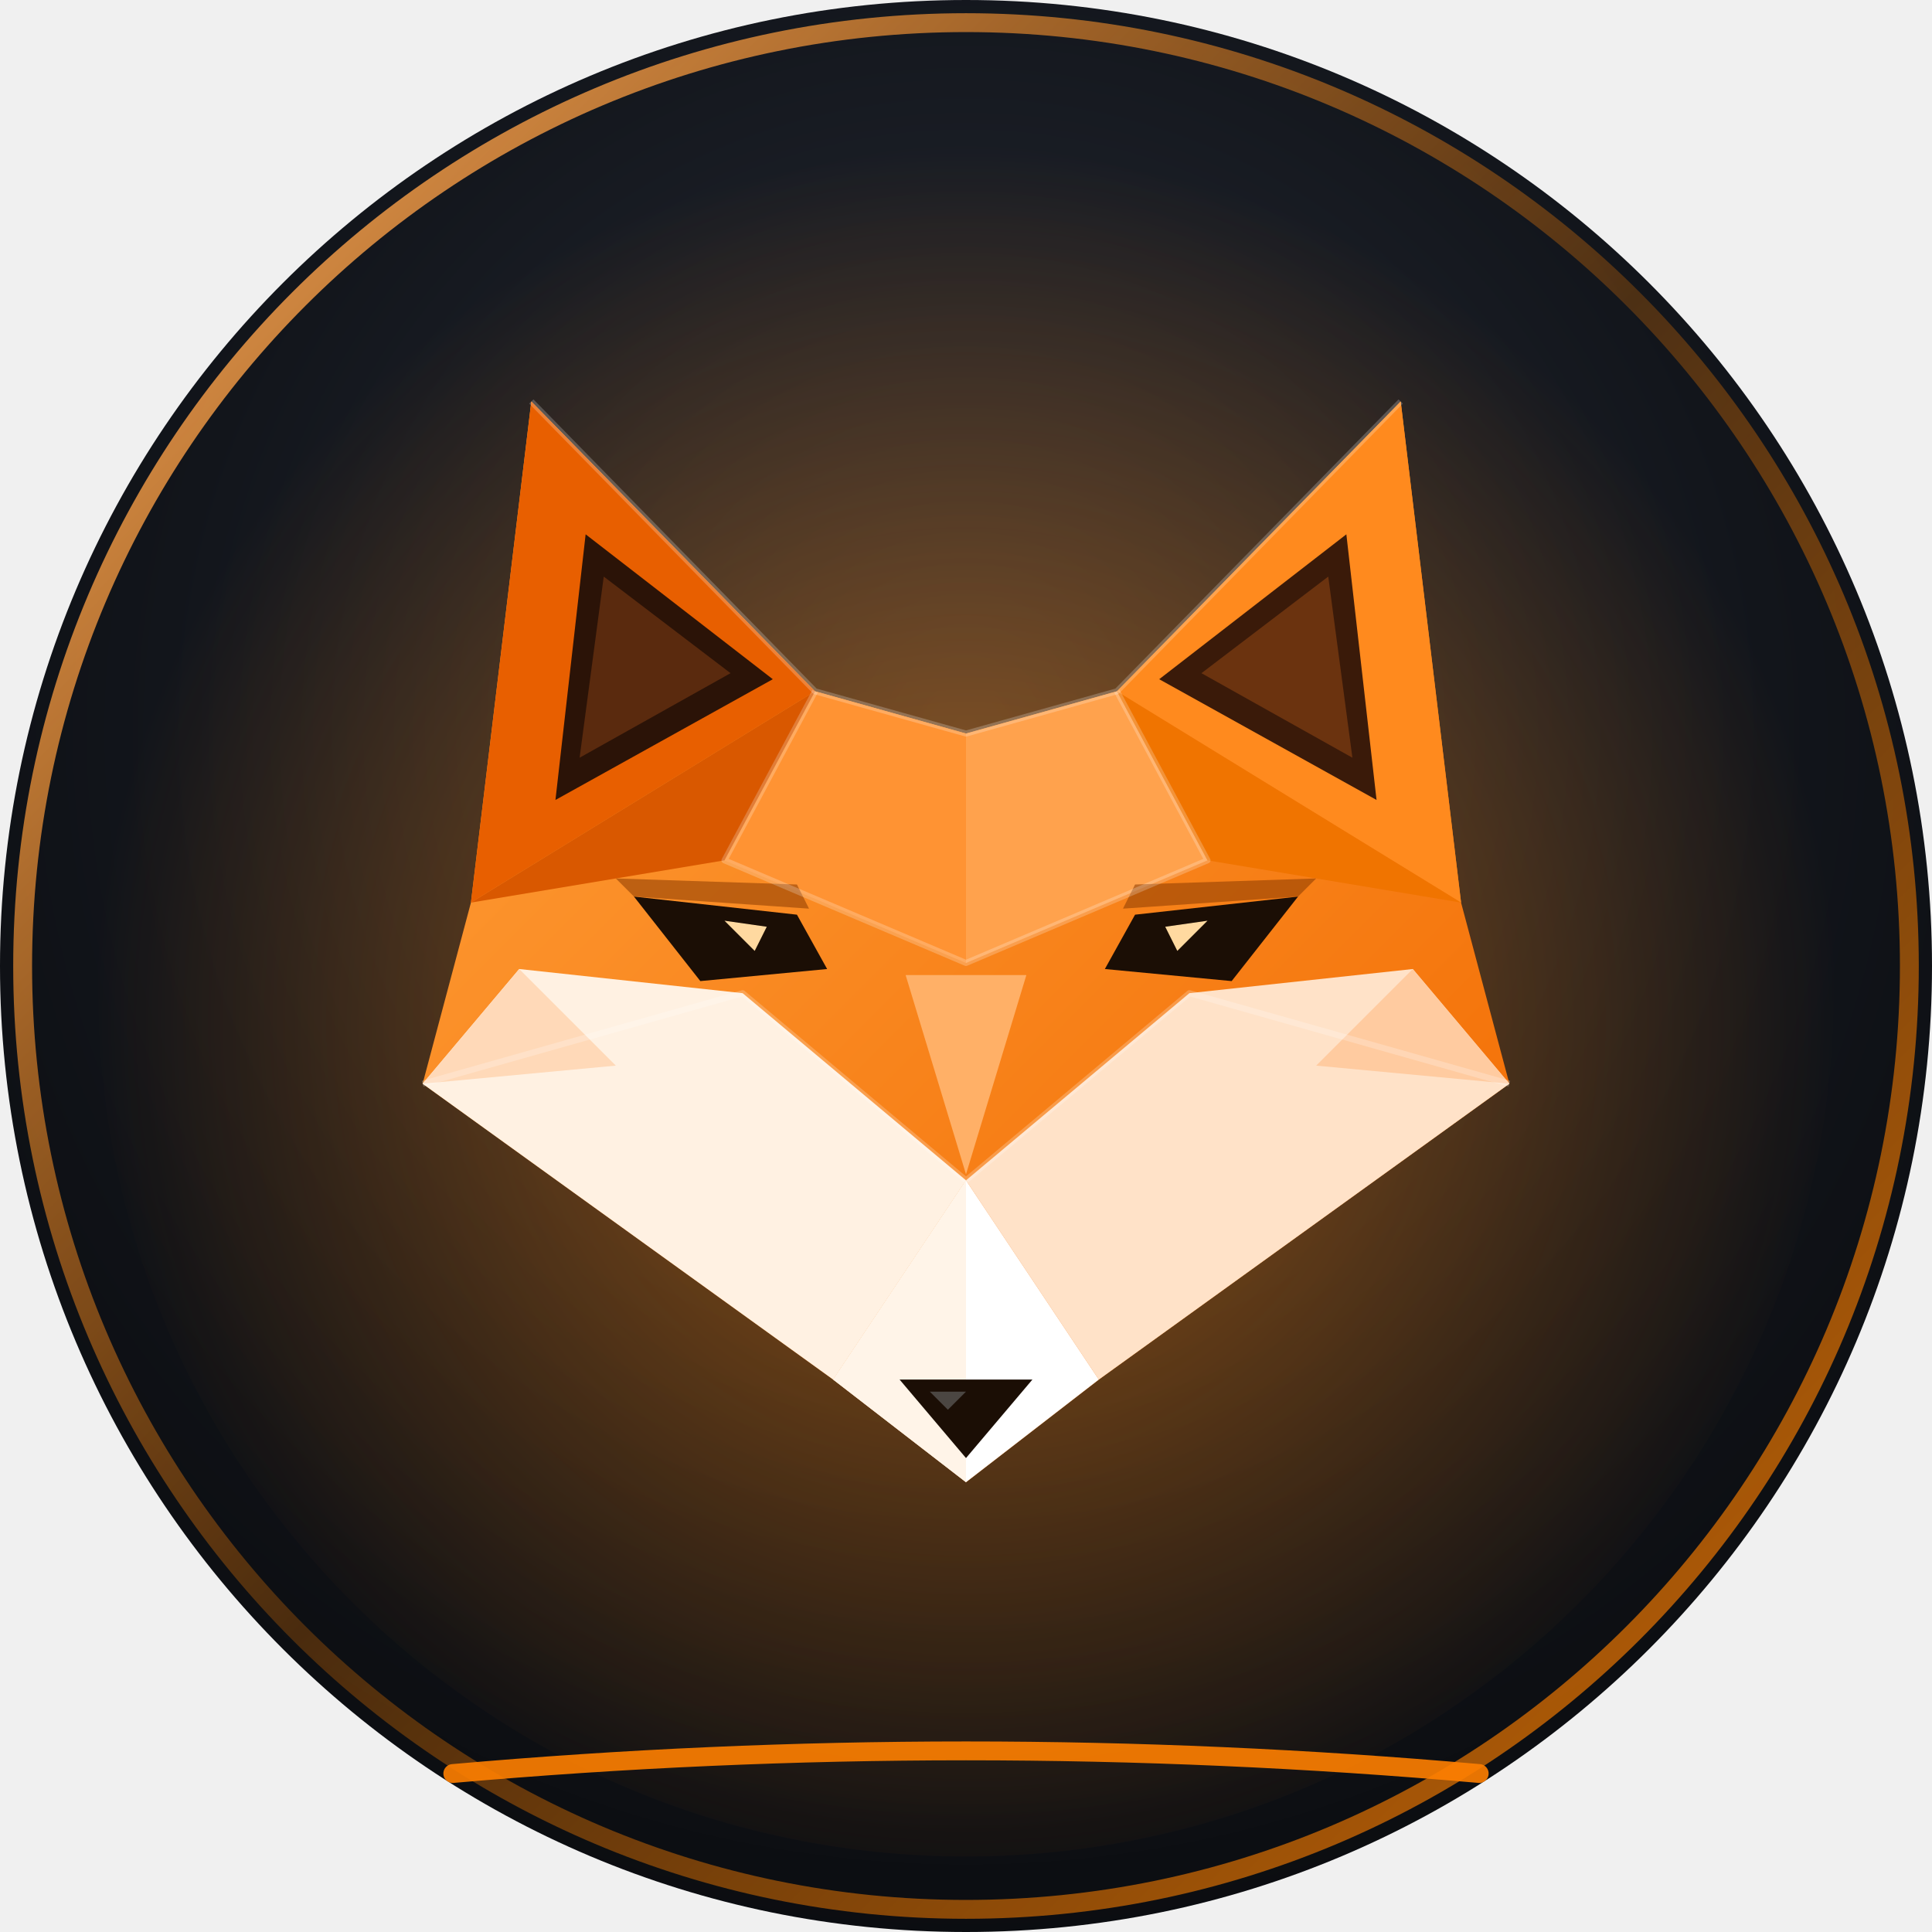
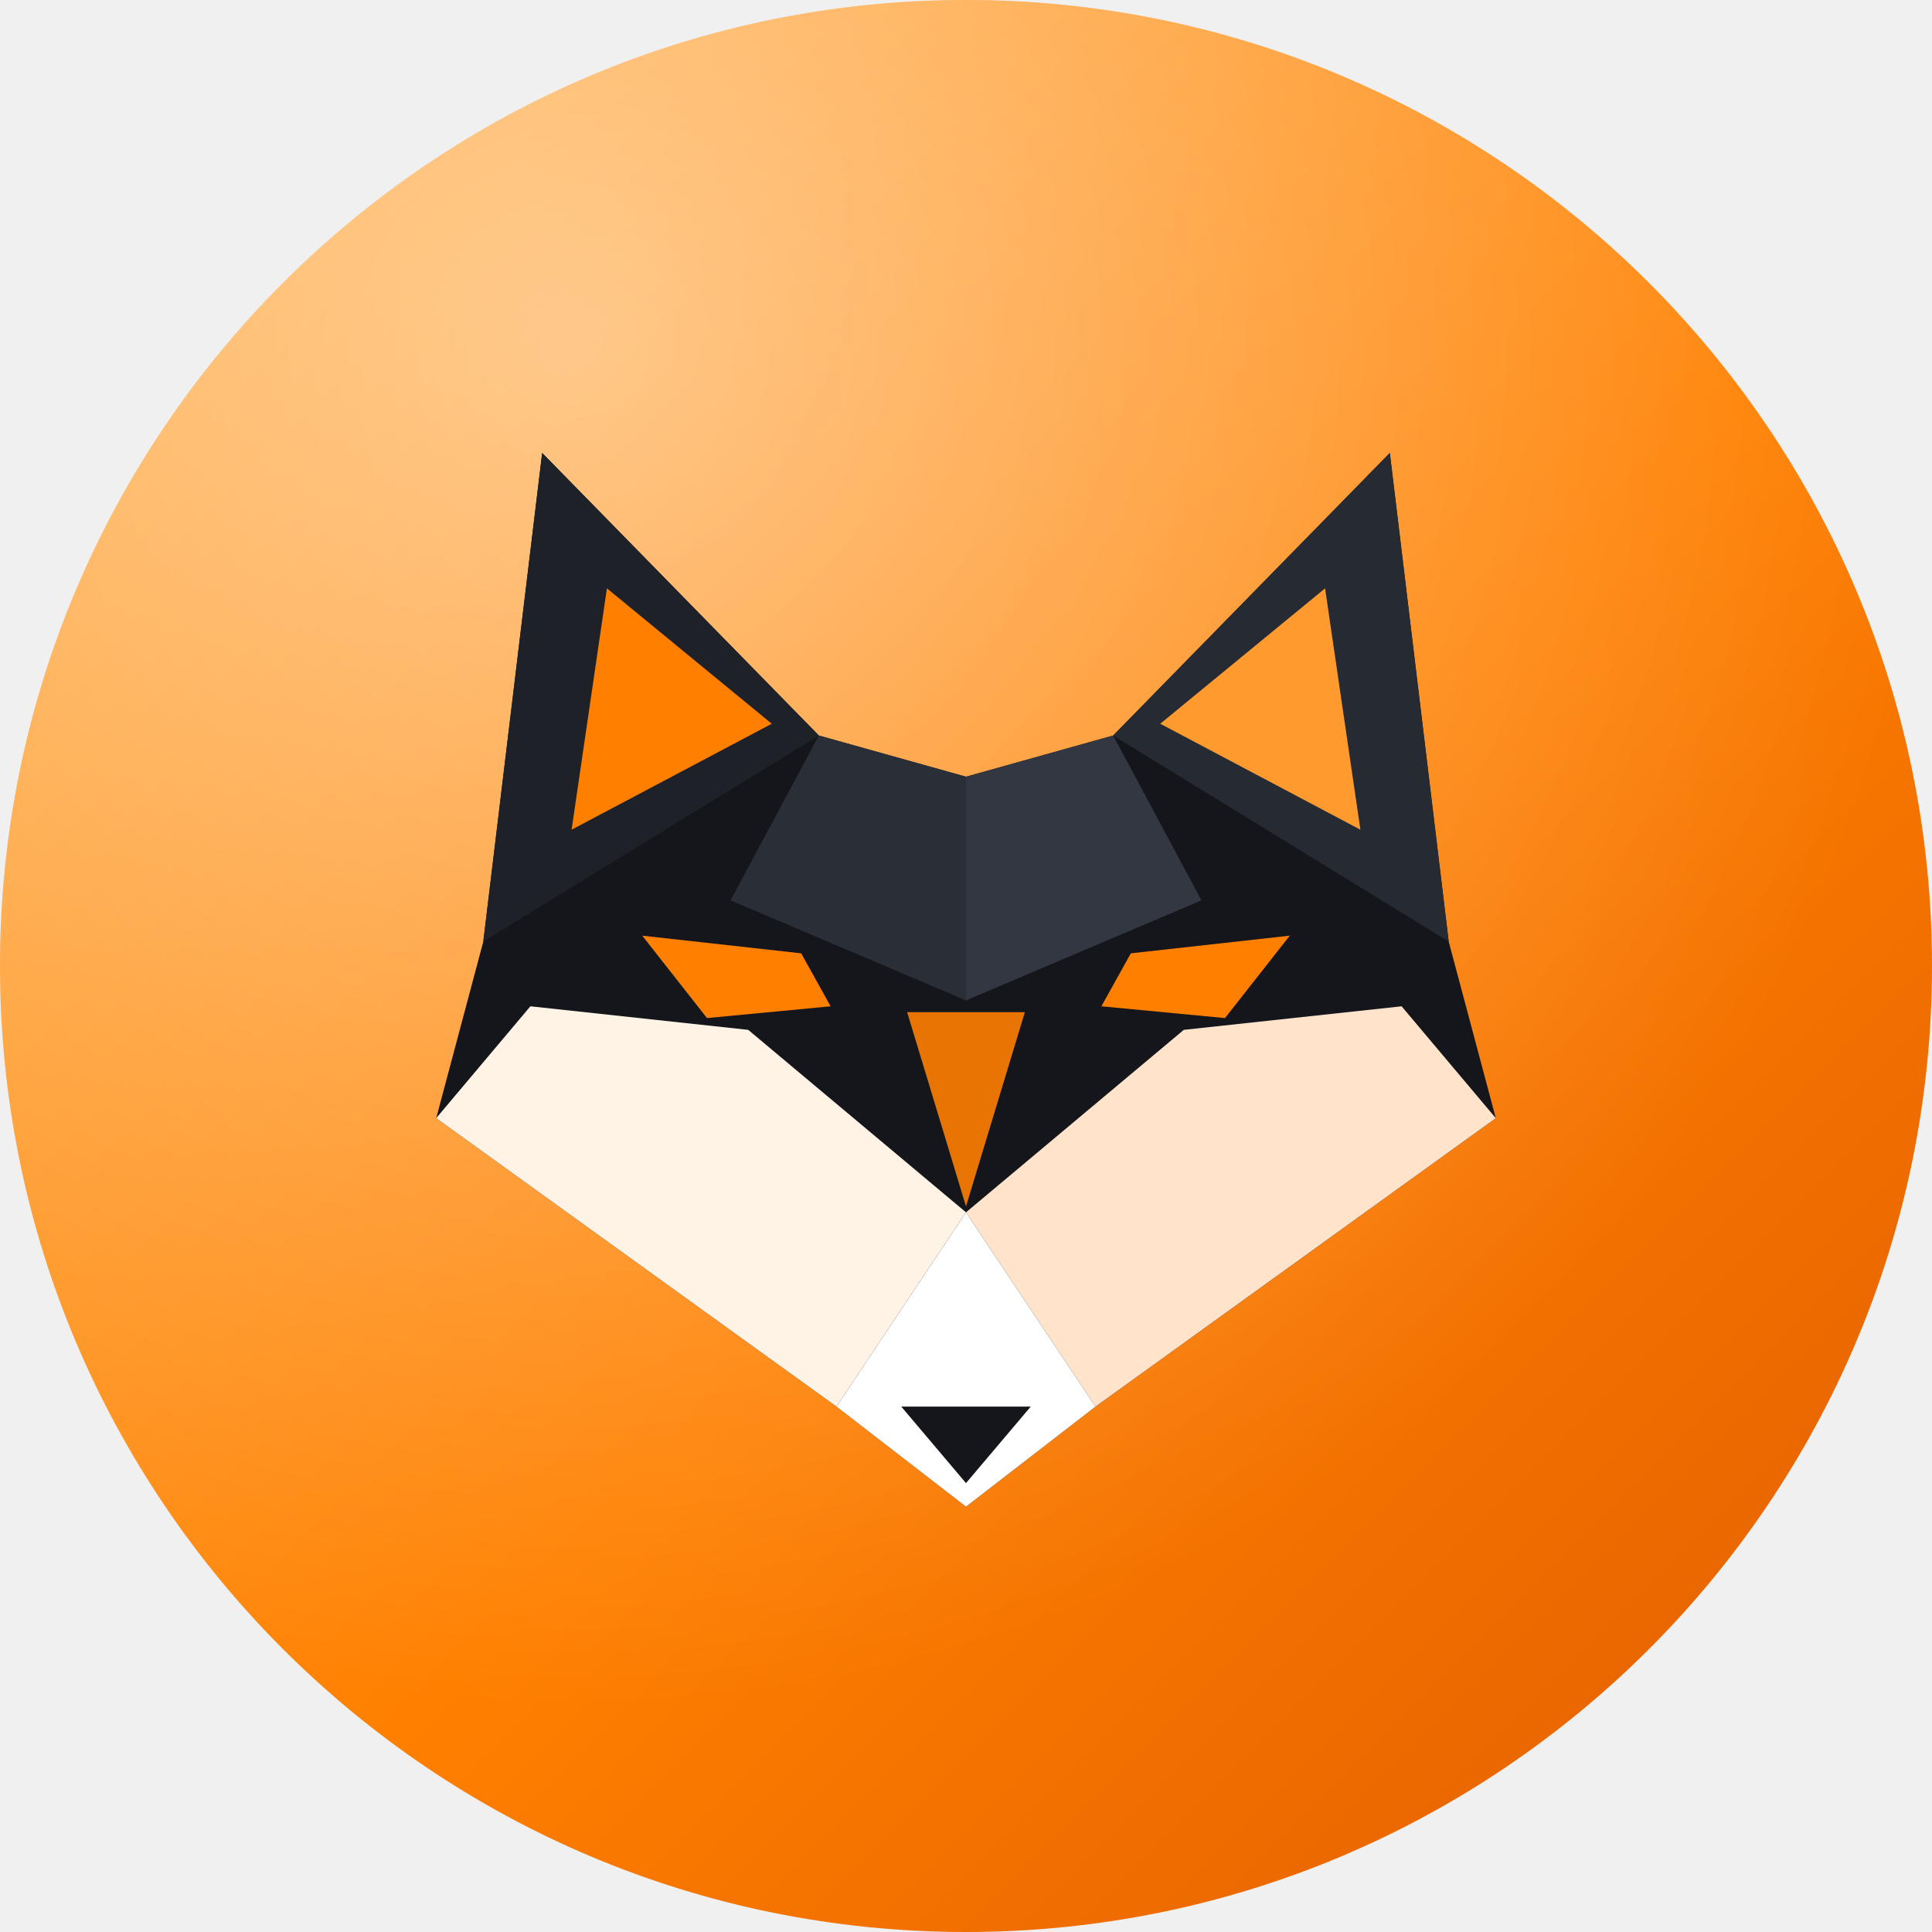
<svg xmlns="http://www.w3.org/2000/svg" viewBox="0 0 512 512" width="512" height="512">
  <defs>
-     <linearGradient id="fur" x1="0" y1="0" x2="1" y2="1">
-       <stop offset="0" stop-color="#FFA03A" />
-       <stop offset="1" stop-color="#F26A00" />
+     <linearGradient id="pap" x1="0" y1="0" x2="1" y2="1">
+       <stop offset="0" stop-color="#FFB04A" />
+       <stop offset=".55" stop-color="#FF8000" />
+       <stop offset="1" stop-color="#E05A00" />
    </linearGradient>
-     <radialGradient id="bgrad" cx="50%" cy="38%" r="75%">
-       <stop offset="0" stop-color="#2A2F3A" />
-       <stop offset=".55" stop-color="#12151B" />
-       <stop offset="1" stop-color="#07080A" />
+     <radialGradient id="shine" cx="30%" cy="18%" r="70%">
+       <stop offset="0" stop-color="#FFFFFF" stop-opacity=".45" />
+       <stop offset="1" stop-color="#FFFFFF" stop-opacity="0" />
    </radialGradient>
-     <radialGradient id="glow" cx="50%" cy="52%" r="50%">
-       <stop offset="0" stop-color="#FF8000" stop-opacity=".55" />
-       <stop offset="1" stop-color="#FF8000" stop-opacity="0" />
-     </radialGradient>
-     <linearGradient id="ring" x1="0" y1="0" x2="1" y2="1">
-       <stop offset="0" stop-color="#FFB066" />
-       <stop offset=".5" stop-color="#FF8000" stop-opacity=".25" />
-       <stop offset="1" stop-color="#FF8000" stop-opacity=".8" />
-     </linearGradient>
  </defs>
-   <rect width="512" height="512" rx="256" fill="url(#bgrad)" />
-   <rect x="6" y="6" width="500" height="500" rx="250" fill="none" stroke="url(#ring)" stroke-width="5" />
-   <circle cx="256" cy="262" r="230" fill="url(#glow)" />
-   <g transform="translate(256 252) scale(.8) translate(-256 -262)">
-     <g id="foxhead">
-       <polygon points="112,80 206,176 256,190 306,176 400,80 420,246 436,306 300,404 256,438 212,404 76,306 92,246" fill="url(#fur)" />
-       <polygon points="112,80 206,176 92,246" fill="#E85F00" />
-       <polygon points="400,80 306,176 420,246" fill="#FF8A1E" />
-       <polygon points="130,124 192,172 120,212" fill="#2B1307" />
-       <polygon points="382,124 320,172 392,212" fill="#3A1A09" />
-       <polygon points="136,138 178,170 128,198" fill="#5A2A0E" />
-       <polygon points="376,138 334,170 384,198" fill="#6B330F" />
-       <polygon points="206,176 256,190 256,266 176,232" fill="#FF9333" />
-       <polygon points="306,176 256,190 256,266 336,232" fill="#FFA24D" />
-       <polygon points="92,246 206,176 176,232" fill="#D95800" />
-       <polygon points="420,246 306,176 336,232" fill="#F07400" />
-       <polygon points="236,270 276,270 256,336" fill="#FFB067" />
-       <polygon points="76,306 108,268 182,276 256,338 212,404" fill="#FFF1E2" />
-       <polygon points="436,306 404,268 330,276 256,338 300,404" fill="#FFE2C8" />
-       <polygon points="76,306 108,268 140,300" fill="#FFD9B8" />
-       <polygon points="436,306 404,268 372,300" fill="#FFCBA0" />
+   <rect width="512" height="512" rx="256" fill="url(#pap)" />
+   <rect width="512" height="512" rx="256" fill="url(#shine)" />
+   <g transform="translate(256 262) scale(.78) translate(-256 -262)">
+     <g id="foxicon">
+       <polygon points="112,80 206,176 256,190 306,176 400,80 420,246 436,306 300,404 256,438 212,404 76,306 92,246" fill="#14161B" />
+       <polygon points="112,80 206,176 92,246" fill="#1E2128" />
+       <polygon points="400,80 306,176 420,246" fill="#262A32" />
+       <polygon points="134,126 190,172 122,208" fill="#FF8000" />
+       <polygon points="378,126 322,172 390,208" fill="#FF9A2E" />
+       <polygon points="206,176 256,190 256,266 176,232" fill="#2A2E37" />
+       <polygon points="306,176 256,190 256,266 336,232" fill="#323742" />
+       <polygon points="76,306 108,268 182,276 256,338 212,404" fill="#FFF3E6" />
+       <polygon points="436,306 404,268 330,276 256,338 300,404" fill="#FFE3CB" />
      <polygon points="212,404 256,338 300,404 256,438" fill="#FFFFFF" />
-       <polygon points="212,404 256,338 256,438" fill="#FFF4E8" />
-       <polygon points="146,244 200,250 210,268 168,272" fill="#1B0E05" />
-       <polygon points="366,244 312,250 302,268 344,272" fill="#1B0E05" />
-       <polygon points="176,252 190,254 186,262" fill="#FFD9A0" />
-       <polygon points="336,252 322,254 326,262" fill="#FFD9A0" />
-       <polygon points="140,238 200,240 204,248 146,244" fill="#8A3A00" opacity=".55" />
-       <polygon points="372,238 312,240 308,248 366,244" fill="#8A3A00" opacity=".55" />
-       <polygon points="234,404 278,404 256,430" fill="#1B0E05" />
-       <polygon points="244,408 256,408 250,414" fill="#6B6B6B" opacity=".6" />
-       <g fill="none" stroke="#FFFFFF" stroke-opacity=".22" stroke-width="2" stroke-linejoin="round">
-         <polyline points="112,80 206,176 256,190 306,176 400,80" />
-         <polyline points="206,176 176,232 256,266 336,232 306,176" />
-         <polyline points="76,306 182,276 256,338 330,276 436,306" />
-       </g>
+       <polygon points="146,244 200,250 210,268 168,272" fill="#FF8000" />
+       <polygon points="366,244 312,250 302,268 344,272" fill="#FF8000" />
+       <polygon points="236,270 276,270 256,336" fill="#FF8000" opacity=".9" />
+       <polygon points="234,404 278,404 256,430" fill="#14161B" />
    </g>
  </g>
-   <path d="M120 470 Q256 458 392 470" stroke="#FF8000" stroke-width="5" fill="none" stroke-linecap="round" opacity=".9" />
</svg>
